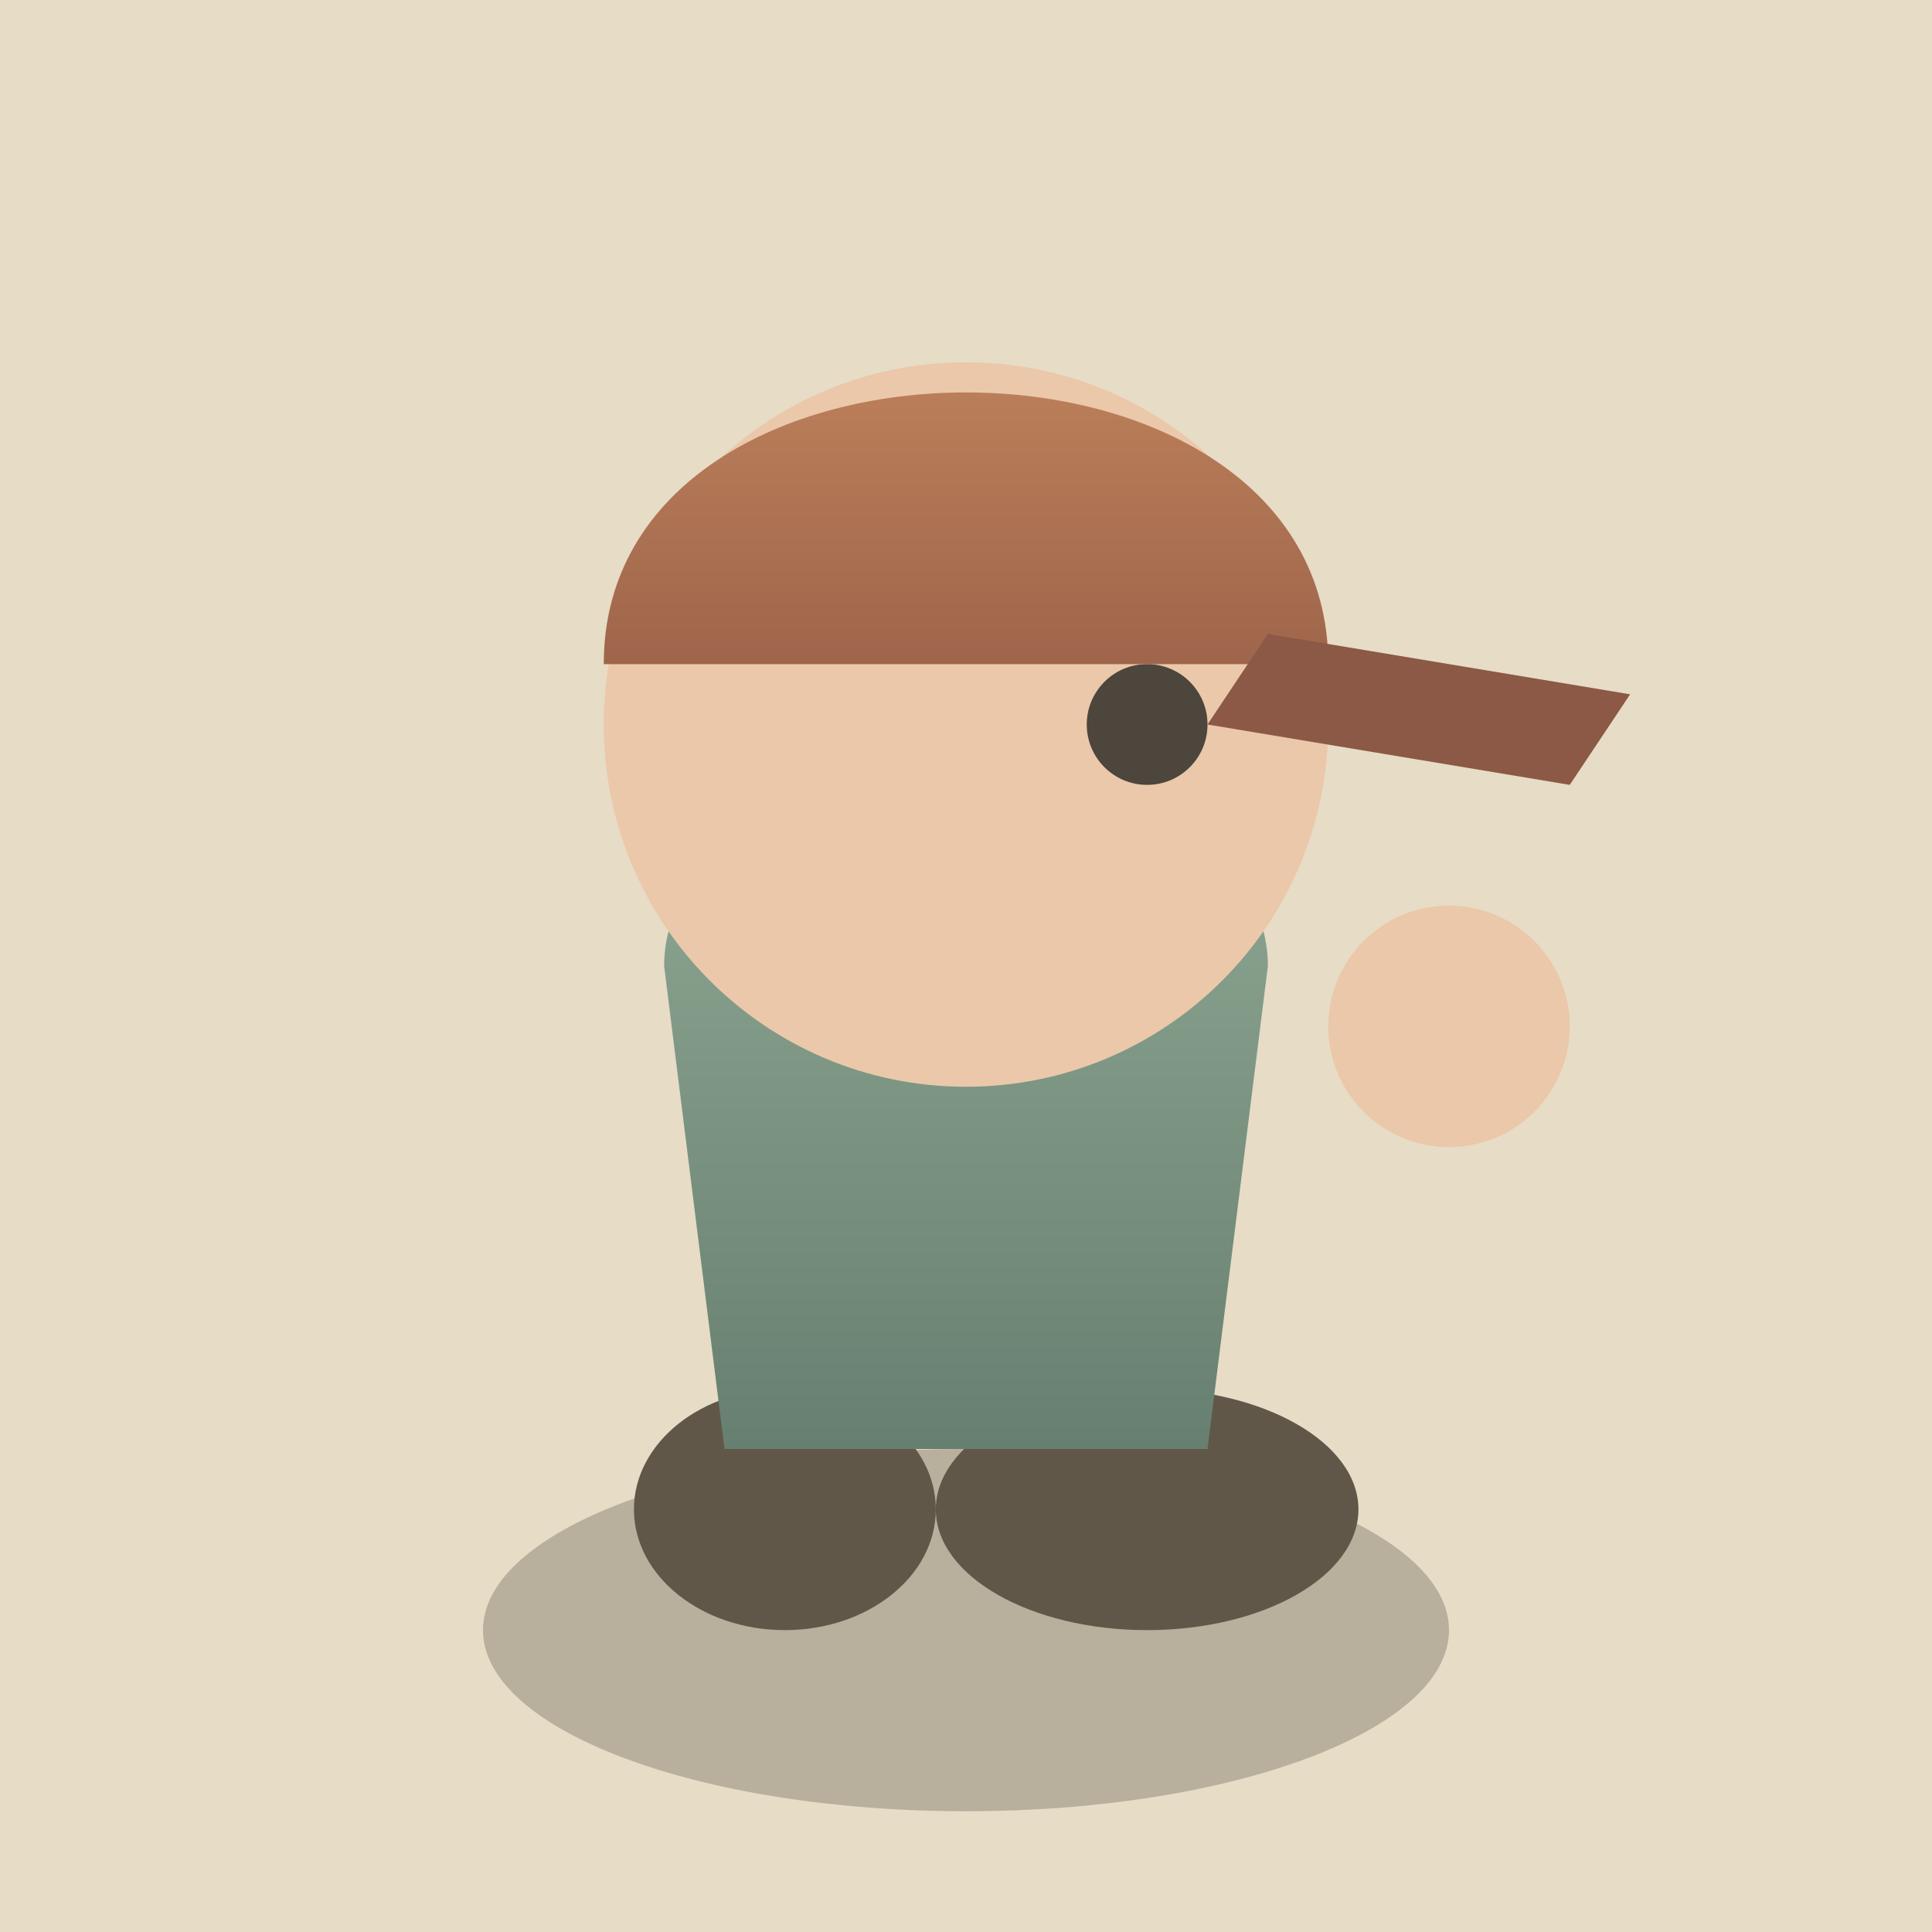
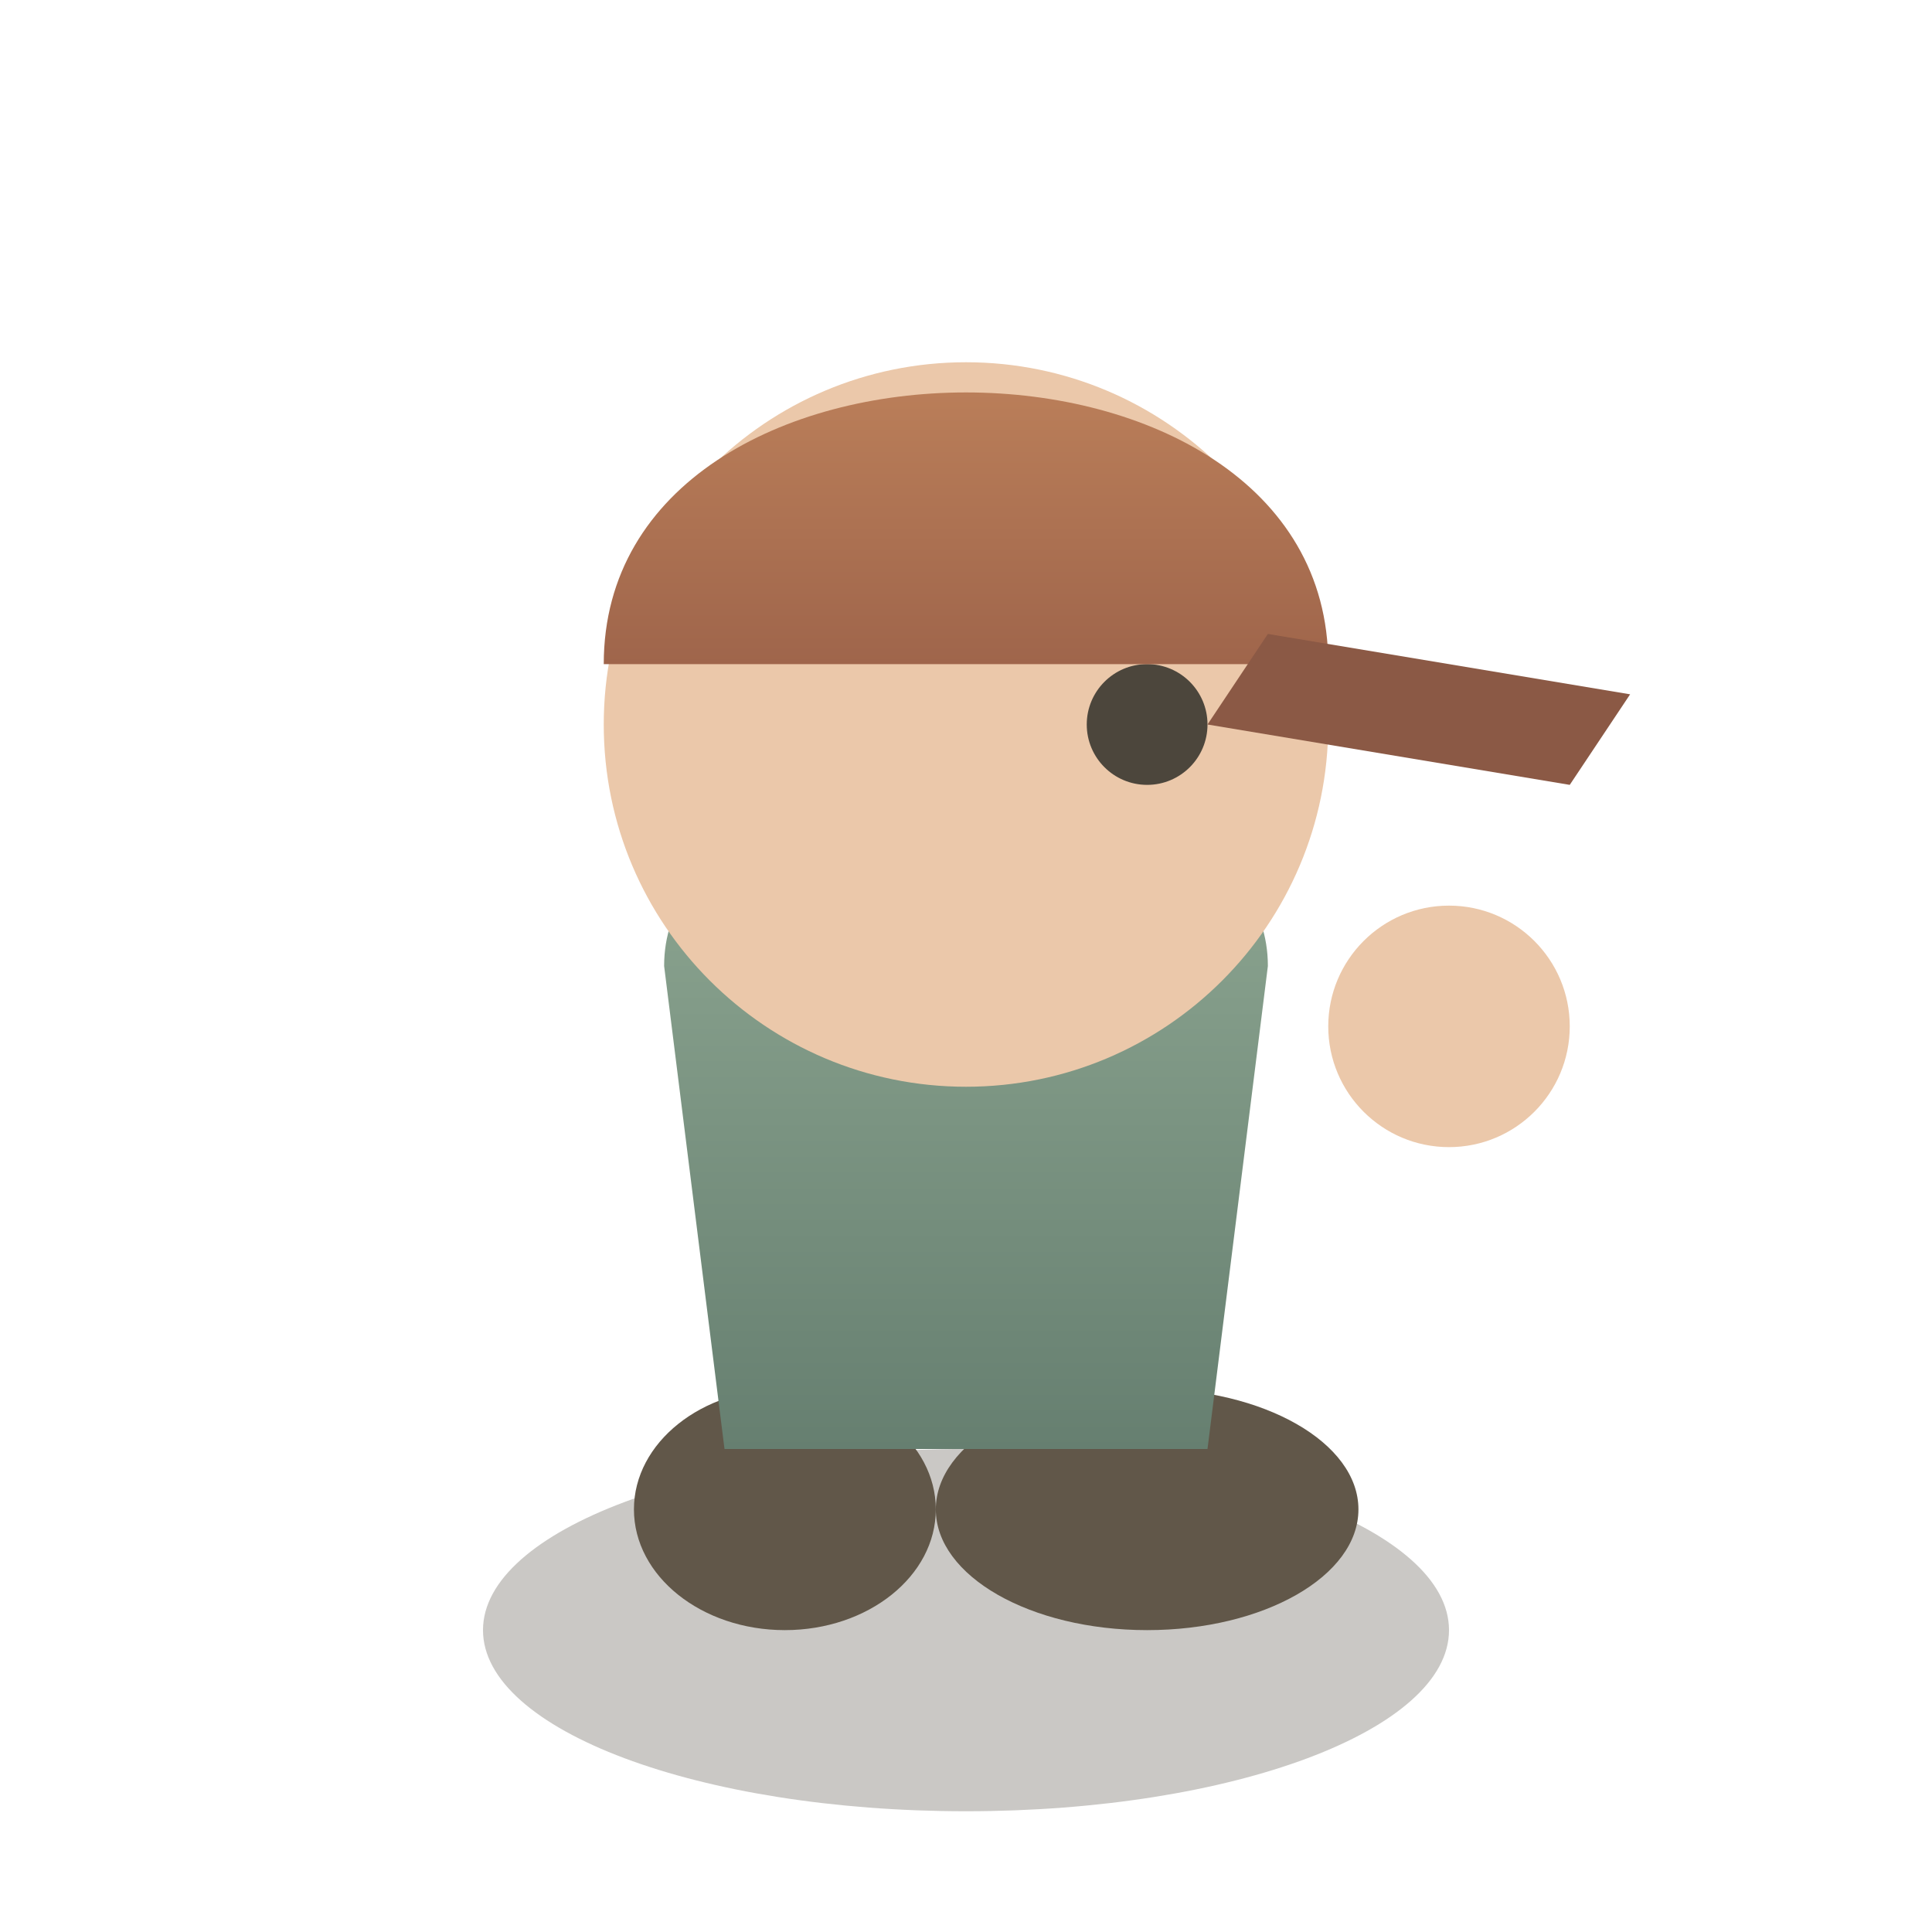
<svg xmlns="http://www.w3.org/2000/svg" viewBox="192 64 64 64" width="64" height="64">
  <defs>
    <pattern id="brick" width="16" height="16" patternUnits="userSpaceOnUse">
      <rect width="16" height="16" fill="#83715d" />
      <path d="M 0,4 L 16,4 M 0,8 L 16,8 M 0,12 L 16,12 M 8,0 L 8,4 M 0,4 L 0,8 M 12,4 L 12,8 M 4,8 L 4,12 M 16,8 L 16,12 M 8,12 L 8,16" stroke="#9a856b" stroke-width="1" />
      <path d="M 0,0 L 16,0 M 0,4 L 8,4 M 0,8 L 4,8 M 12,8 L 16,8 M 0,12 L 8,12" stroke="#5a4d3e" stroke-width="1" />
    </pattern>
    <linearGradient id="woodGrad" x1="0%" y1="0%" x2="100%" y2="100%">
      <stop offset="0%" stop-color="#d7ab72" />
      <stop offset="50%" stop-color="#b98a5a" />
      <stop offset="100%" stop-color="#916744" />
    </linearGradient>
    <linearGradient id="woodGradStored" x1="0%" y1="0%" x2="100%" y2="100%">
      <stop offset="0%" stop-color="#b7c392" />
      <stop offset="50%" stop-color="#8ca77d" />
      <stop offset="100%" stop-color="#647f62" />
    </linearGradient>
    <linearGradient id="capGrad" x1="0%" y1="0%" x2="0%" y2="100%">
      <stop offset="0%" stop-color="#ba7e59" />
      <stop offset="100%" stop-color="#9f654b" />
    </linearGradient>
    <linearGradient id="shirtGrad" x1="0%" y1="0%" x2="0%" y2="100%">
      <stop offset="0%" stop-color="#90a994" />
      <stop offset="100%" stop-color="#667f70" />
    </linearGradient>
  </defs>
  <g id="player-right" transform="translate(192, 64)">
-     <rect width="64" height="64" fill="#e7dcc6" />
    <ellipse cx="32" cy="54" rx="16" ry="6" fill="#4c463c" opacity="0.3" />
    <ellipse cx="26" cy="50" rx="5" ry="4" fill="#615749" />
    <ellipse cx="38" cy="50" rx="7" ry="4" fill="#615749" />
    <path d="M 22,32 C 22,24 42,24 42,32 L 40,48 L 24,48 Z" fill="url(#shirtGrad)" />
    <circle cx="48" cy="34" r="4" fill="#ebc8aa" />
    <circle cx="32" cy="24" r="12" fill="#ebc8aa" />
    <circle cx="38" cy="24" r="2" fill="#4c463c" />
    <path d="M 20,22 C 20,10 44,10 44,22 Z" fill="url(#capGrad)" />
    <path d="M 42,21 L 54,23 L 52,26 L 40,24 Z" fill="#8b5945" />
  </g>
</svg>
